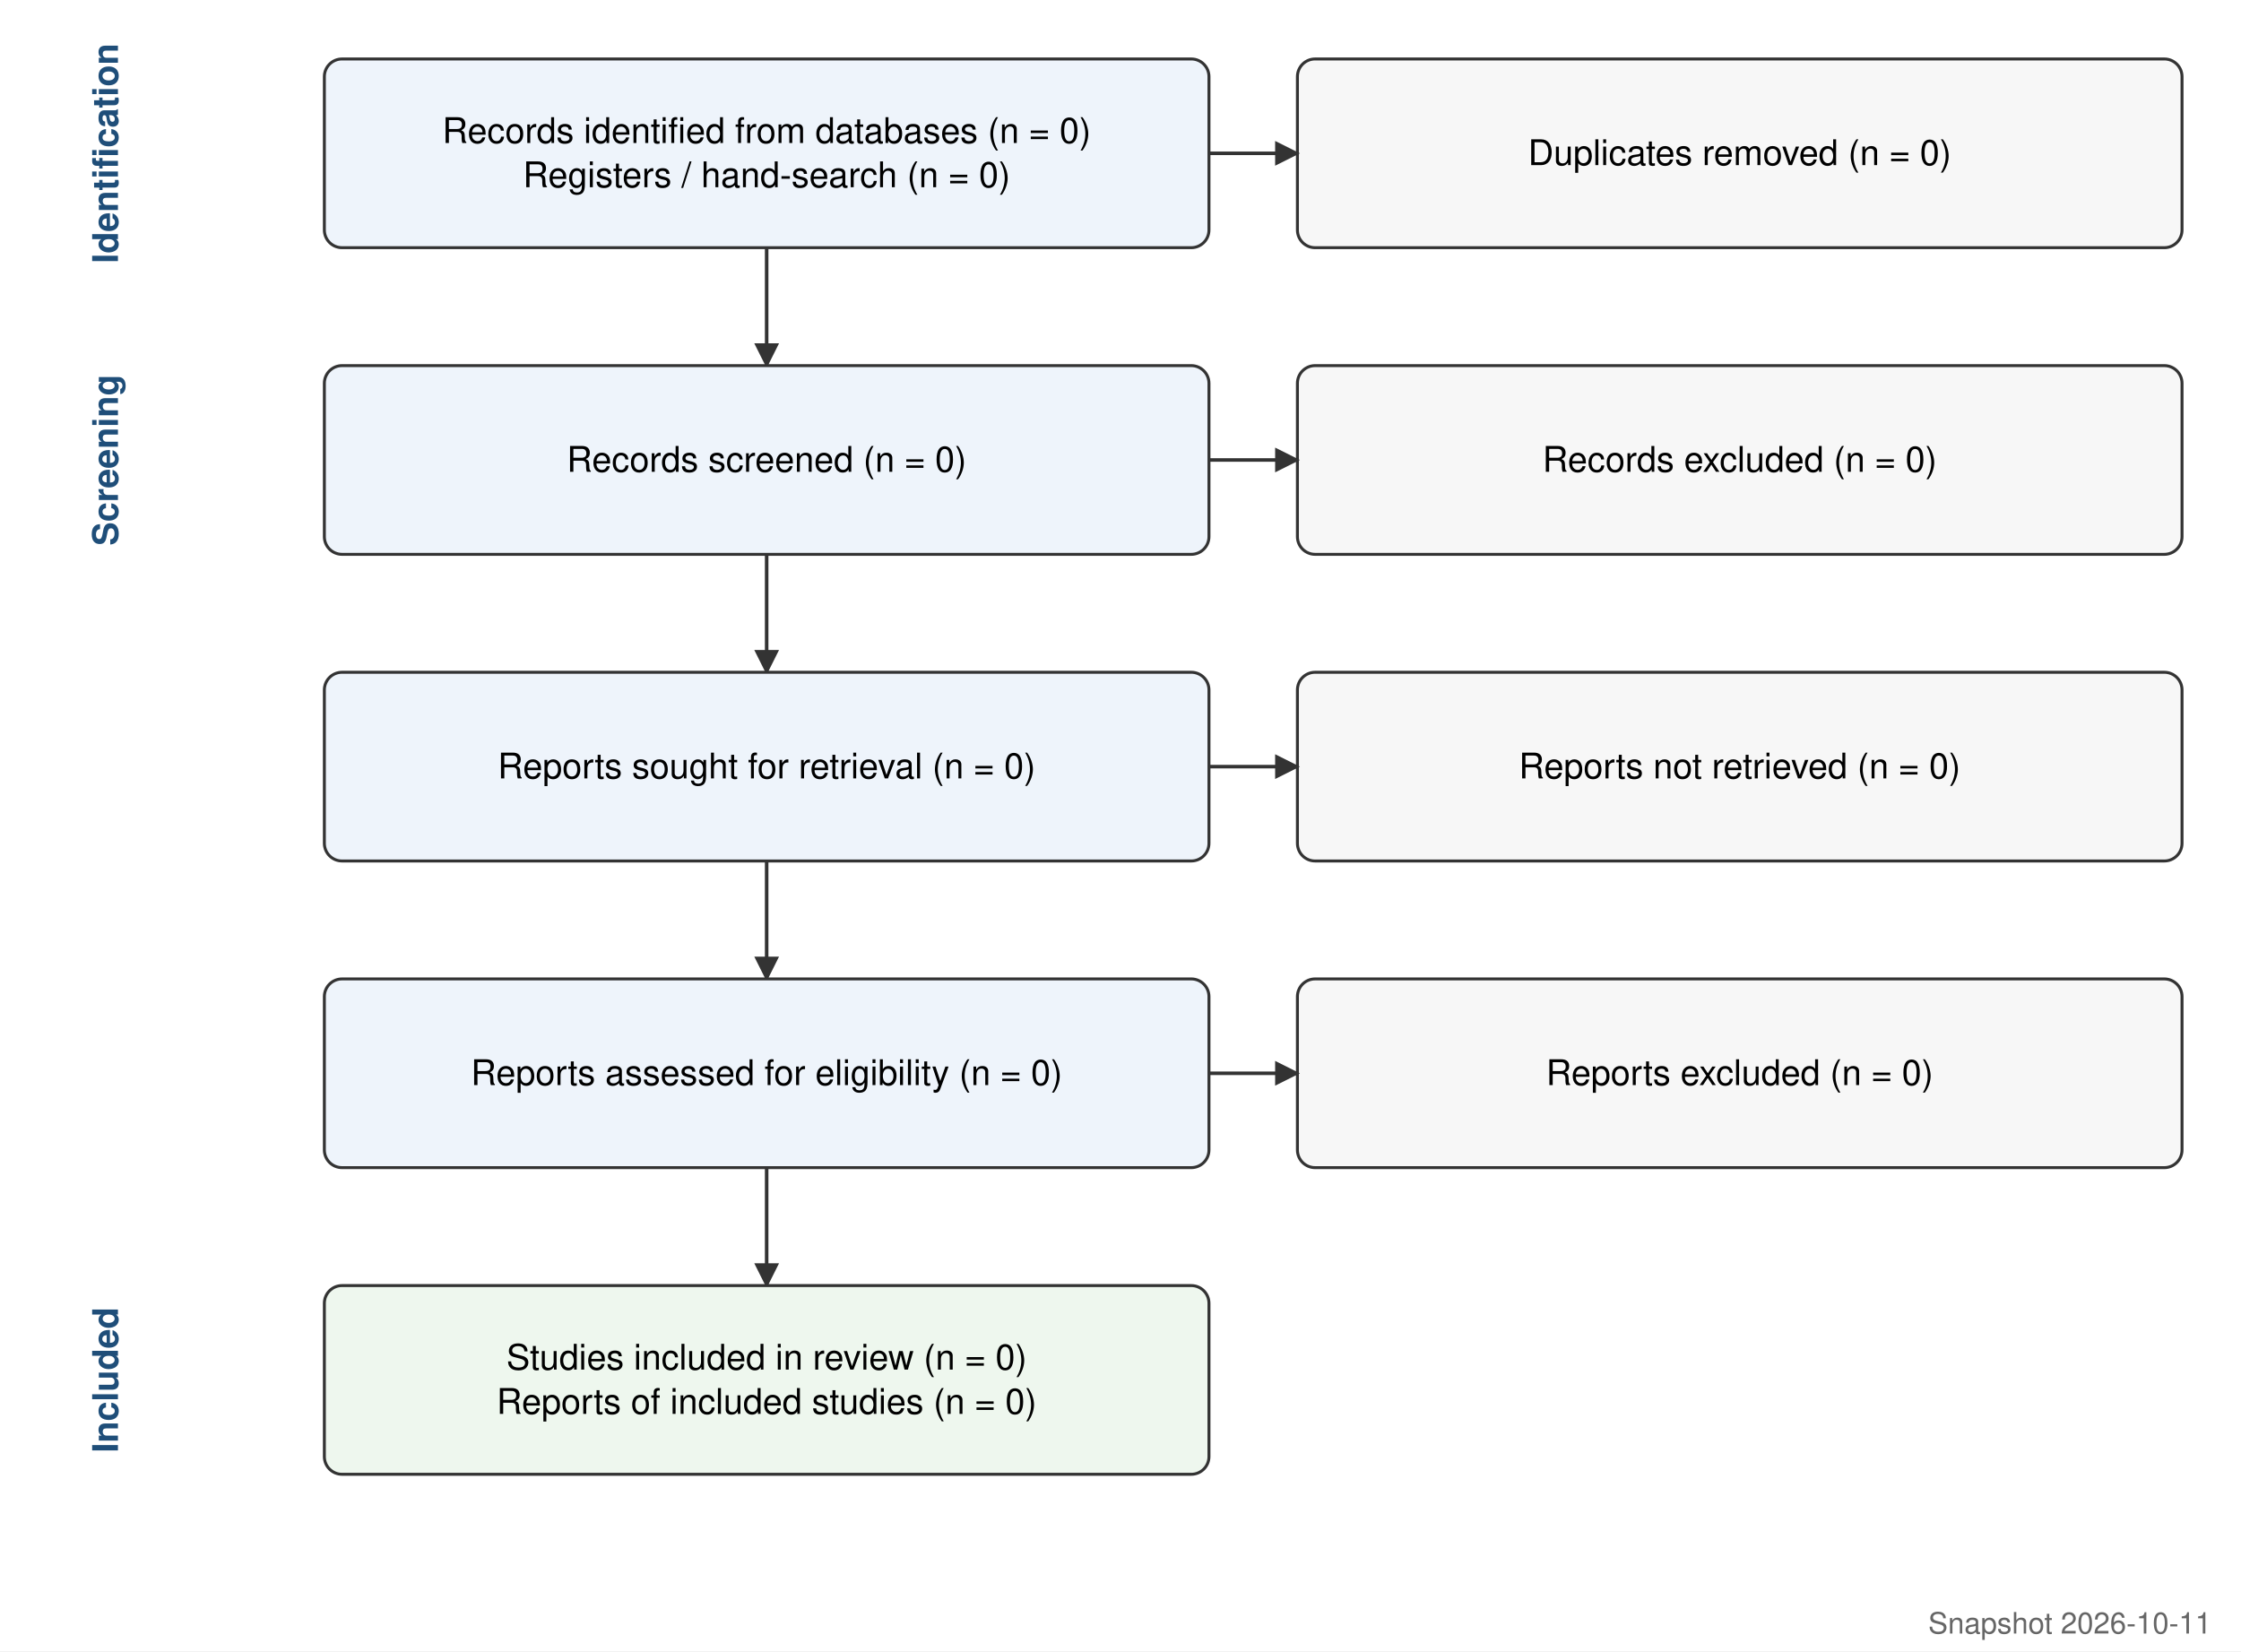
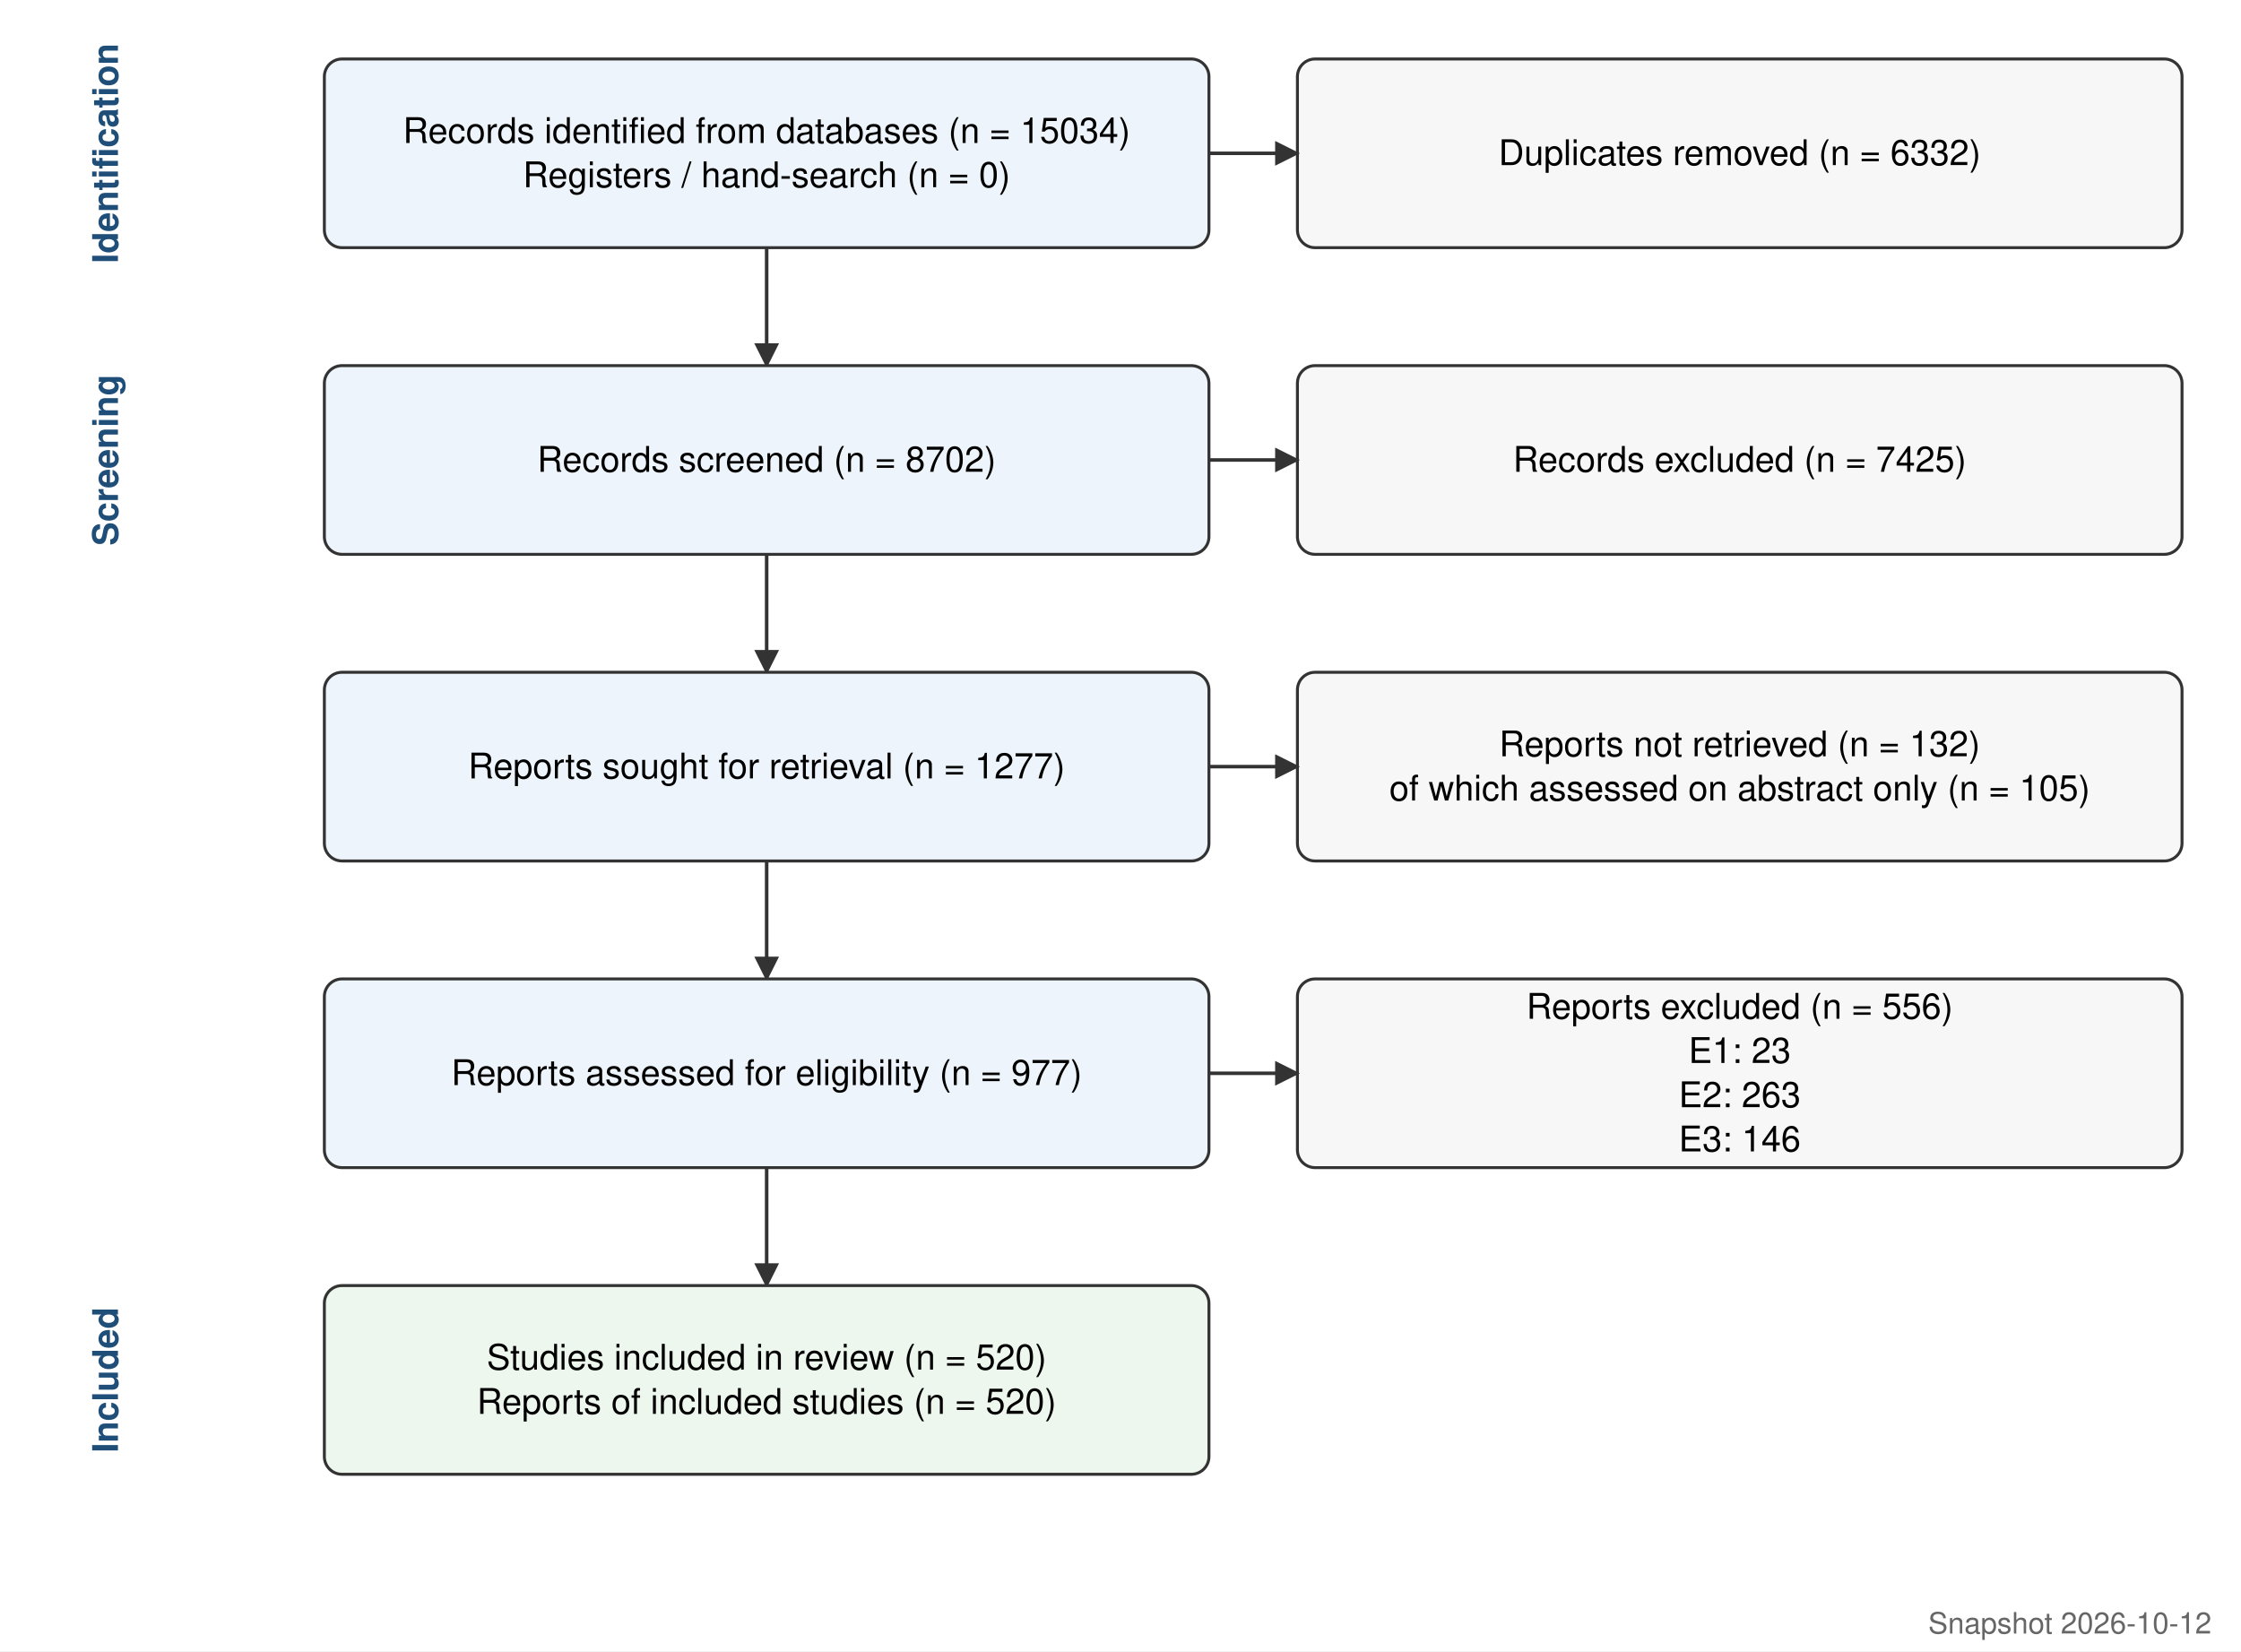
<svg xmlns="http://www.w3.org/2000/svg" viewBox="0 0 760 560" font-family="Helvetica, Arial, sans-serif" font-size="12">
  <defs>
    <marker id="a" viewBox="0 0 10 10" refX="9" refY="5" markerWidth="7" markerHeight="7" orient="auto">
      <path d="M0,0 L10,5 L0,10 z" fill="#333" />
    </marker>
  </defs>
  <rect width="100%" height="100%" fill="#fff" />
  <text x="40" y="52.0" transform="rotate(-90 40 52.0)" text-anchor="middle" font-weight="bold" fill="#1f4e79">Identification</text>
  <rect x="110" y="20" width="300" height="64" rx="6" fill="#eef4fb" stroke="#333" />
-   <text x="260.0" y="48.5" text-anchor="middle">Records identified from databases (n = 0)</text>
+   <text x="260.0" y="48.5" text-anchor="middle">Records identified from databases (n = 15034)</text>
  <text x="260.0" y="63.5" text-anchor="middle">Registers / hand-search (n = 0)</text>
  <rect x="440" y="20" width="300" height="64" rx="6" fill="#f7f7f7" stroke="#333" />
-   <text x="590.0" y="56.0" text-anchor="middle">Duplicates removed (n = 0)</text>
+   <text x="590.0" y="56.0" text-anchor="middle">Duplicates removed (n = 6332)</text>
  <line x1="410" y1="52.0" x2="440" y2="52.0" stroke="#333" stroke-width="1.2" marker-end="url(#a)" />
  <line x1="260.0" y1="84" x2="260.0" y2="124" stroke="#333" stroke-width="1.2" marker-end="url(#a)" />
  <text x="40" y="156.0" transform="rotate(-90 40 156.0)" text-anchor="middle" font-weight="bold" fill="#1f4e79">Screening</text>
  <rect x="110" y="124" width="300" height="64" rx="6" fill="#eef4fb" stroke="#333" />
-   <text x="260.0" y="160.0" text-anchor="middle">Records screened (n = 0)</text>
+   <text x="260.0" y="160.0" text-anchor="middle">Records screened (n = 8702)</text>
  <rect x="440" y="124" width="300" height="64" rx="6" fill="#f7f7f7" stroke="#333" />
-   <text x="590.0" y="160.0" text-anchor="middle">Records excluded (n = 0)</text>
+   <text x="590.0" y="160.0" text-anchor="middle">Records excluded (n = 7425)</text>
  <line x1="410" y1="156.0" x2="440" y2="156.0" stroke="#333" stroke-width="1.2" marker-end="url(#a)" />
  <line x1="260.0" y1="188" x2="260.0" y2="228" stroke="#333" stroke-width="1.2" marker-end="url(#a)" />
  <rect x="110" y="228" width="300" height="64" rx="6" fill="#eef4fb" stroke="#333" />
-   <text x="260.0" y="264.0" text-anchor="middle">Reports sought for retrieval (n = 0)</text>
+   <text x="260.0" y="264.0" text-anchor="middle">Reports sought for retrieval (n = 1277)</text>
  <rect x="440" y="228" width="300" height="64" rx="6" fill="#f7f7f7" stroke="#333" />
-   <text x="590.0" y="264.0" text-anchor="middle">Reports not retrieved (n = 0)</text>
+   <text x="590.0" y="256.5" text-anchor="middle">Reports not retrieved (n = 132)</text>
+   <text x="590.0" y="271.5" text-anchor="middle">of which assessed on abstract only (n = 105)</text>
  <line x1="410" y1="260.0" x2="440" y2="260.0" stroke="#333" stroke-width="1.2" marker-end="url(#a)" />
  <line x1="260.0" y1="292" x2="260.0" y2="332" stroke="#333" stroke-width="1.2" marker-end="url(#a)" />
  <rect x="110" y="332" width="300" height="64" rx="6" fill="#eef4fb" stroke="#333" />
-   <text x="260.0" y="368.0" text-anchor="middle">Reports assessed for eligibility (n = 0)</text>
+   <text x="260.0" y="368.0" text-anchor="middle">Reports assessed for eligibility (n = 977)</text>
  <rect x="440" y="332" width="300" height="64" rx="6" fill="#f7f7f7" stroke="#333" />
-   <text x="590.0" y="368.0" text-anchor="middle">Reports excluded (n = 0)</text>
+   <text x="590.0" y="345.5" text-anchor="middle">Reports excluded (n = 556)</text>
+   <text x="590.0" y="360.5" text-anchor="middle">E1: 23</text>
+   <text x="590.0" y="375.5" text-anchor="middle">E2: 263</text>
+   <text x="590.0" y="390.5" text-anchor="middle">E3: 146</text>
  <line x1="410" y1="364.0" x2="440" y2="364.0" stroke="#333" stroke-width="1.2" marker-end="url(#a)" />
  <line x1="260.0" y1="396" x2="260.0" y2="436" stroke="#333" stroke-width="1.2" marker-end="url(#a)" />
  <text x="40" y="468.0" transform="rotate(-90 40 468.0)" text-anchor="middle" font-weight="bold" fill="#1f4e79">Included</text>
  <rect x="110" y="436" width="300" height="64" rx="6" fill="#eef7ee" stroke="#333" />
-   <text x="260.0" y="464.5" text-anchor="middle">Studies included in review (n = 0)</text>
-   <text x="260.0" y="479.5" text-anchor="middle">Reports of included studies (n = 0)</text>
-   <text x="750" y="554" text-anchor="end" font-size="10" fill="#666">Snapshot 2026-10-11</text>
+   <text x="260.0" y="464.5" text-anchor="middle">Studies included in review (n = 520)</text>
+   <text x="260.0" y="479.5" text-anchor="middle">Reports of included studies (n = 520)</text>
+   <text x="750" y="554" text-anchor="end" font-size="10" fill="#666">Snapshot 2026-10-12</text>
</svg>
